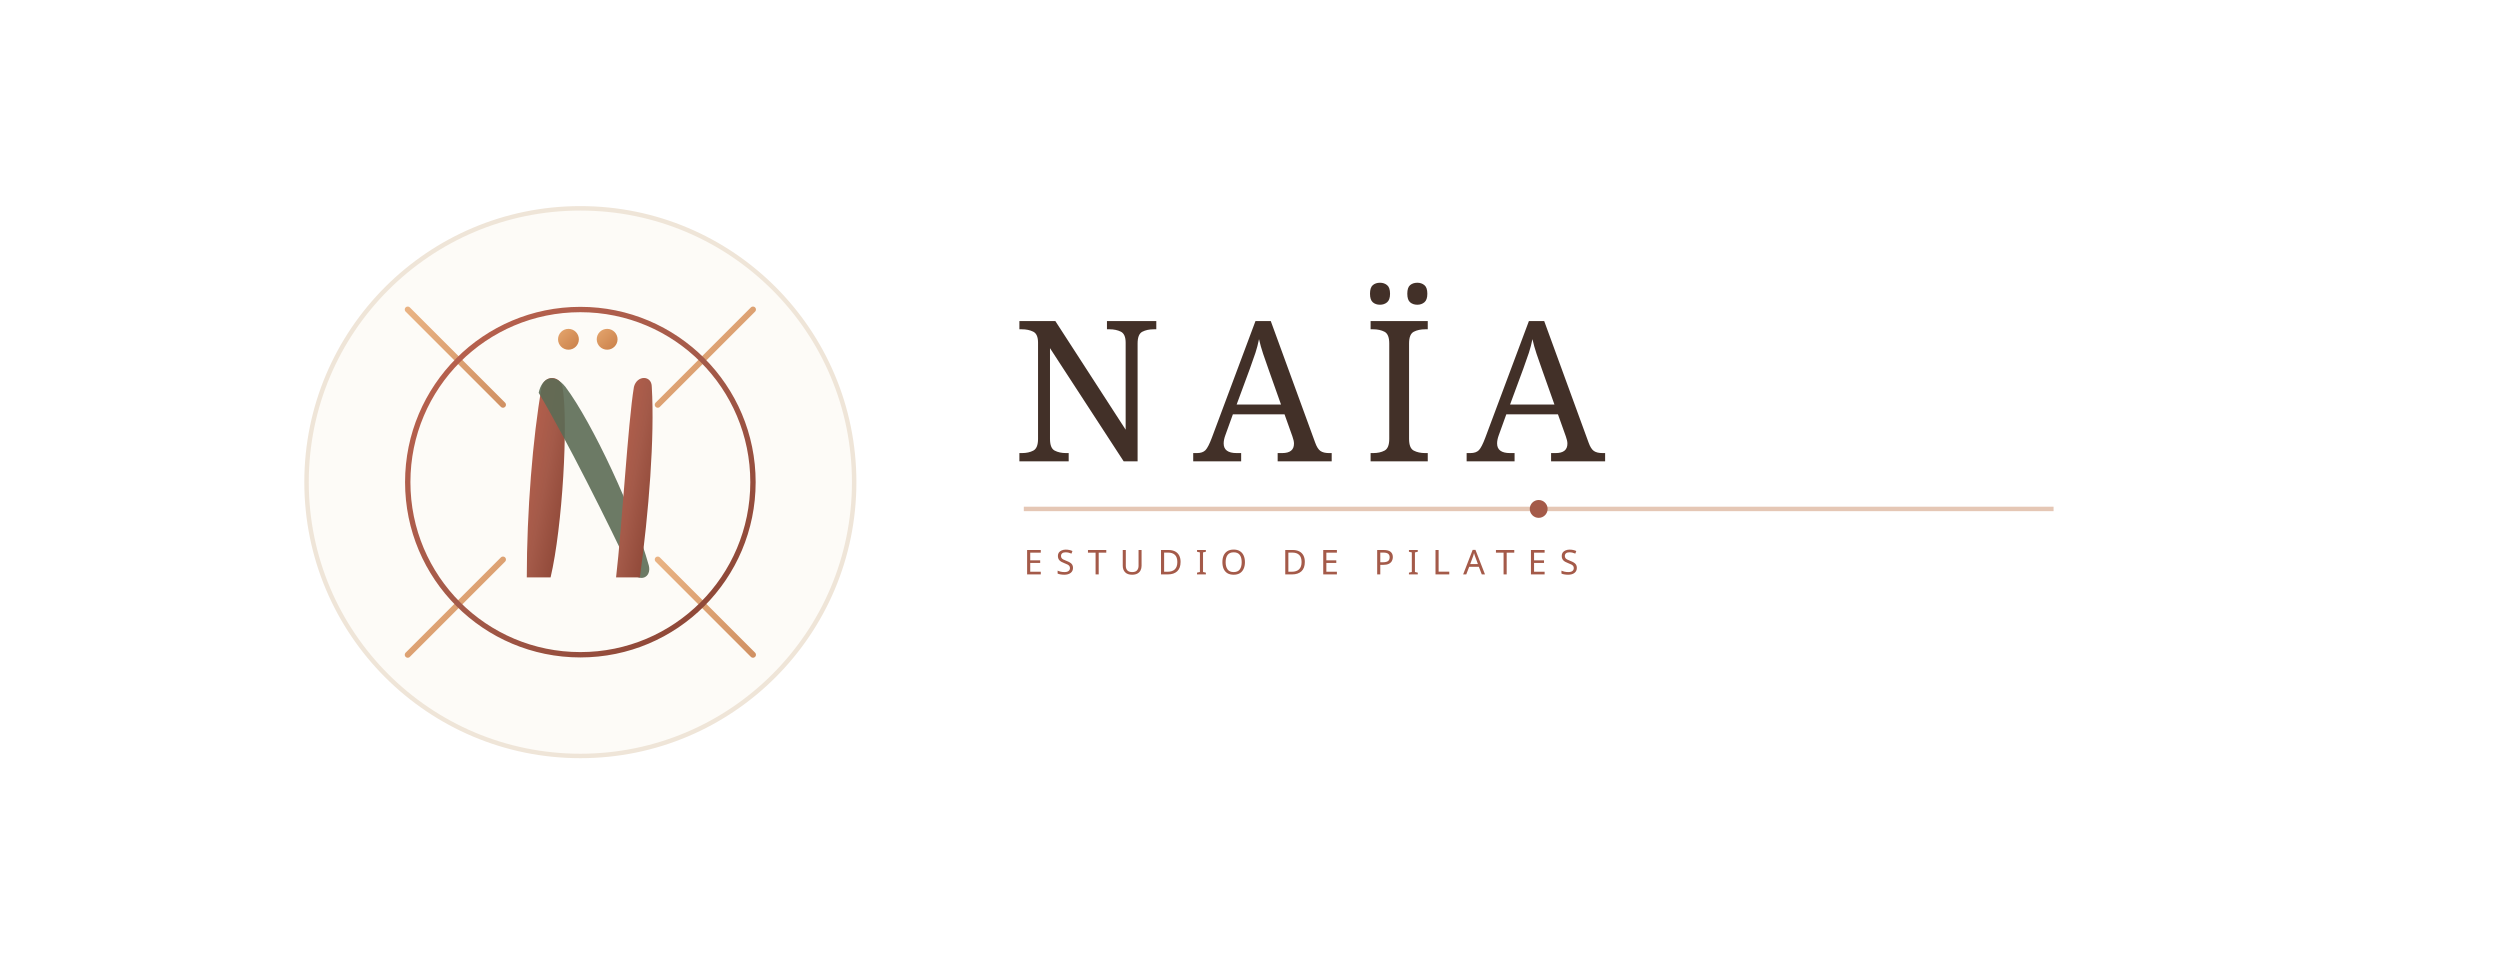
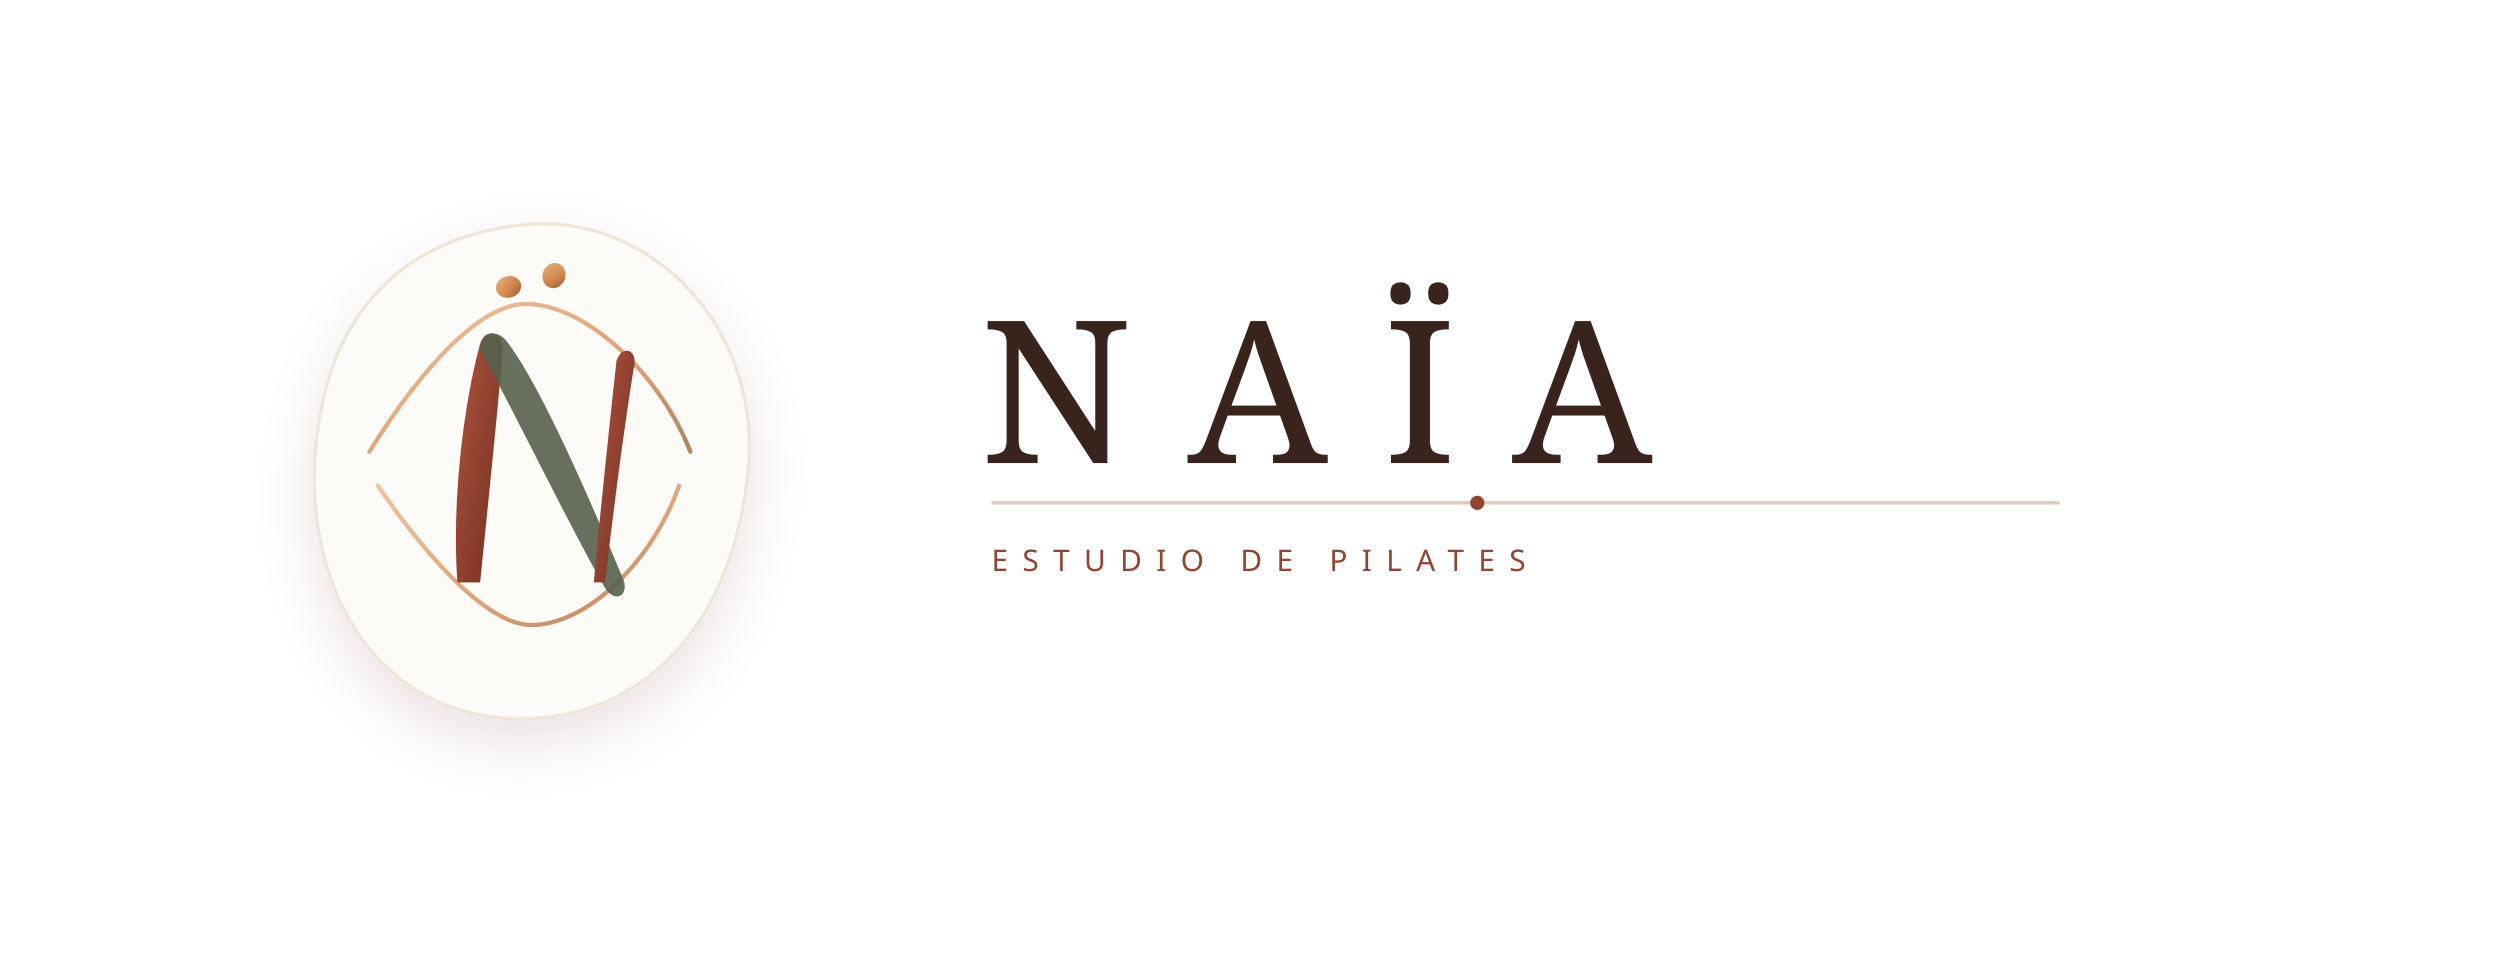
- <svg xmlns="http://www.w3.org/2000/svg" viewBox="0 0 840 320" width="100%" height="100%">
+ <svg xmlns="http://www.w3.org/2000/svg" viewBox="0 0 880 340" width="100%" height="100%">
  <defs>
-     <linearGradient id="terracottaGradEs" x1="0%" y1="0%" x2="100%" y2="100%">
-       <stop offset="0%" stop-color="#BC624E" />
-       <stop offset="50%" stop-color="#A45A49" />
-       <stop offset="100%" stop-color="#884232" />
+     <linearGradient id="terracottaBiomorphicEs" x1="0%" y1="0%" x2="100%" y2="100%">
+       <stop offset="0%" stop-color="#B25541" />
+       <stop offset="45%" stop-color="#934331" />
+       <stop offset="100%" stop-color="#722F20" />
    </linearGradient>
-     <linearGradient id="sunGradEs" x1="0%" y1="0%" x2="100%" y2="100%">
-       <stop offset="0%" stop-color="#E5A66E" />
-       <stop offset="100%" stop-color="#C97F49" />
+     <linearGradient id="duneSpecularEs" x1="0%" y1="0%" x2="100%" y2="100%">
+       <stop offset="0%" stop-color="#EAB17F" />
+       <stop offset="60%" stop-color="#CF854E" />
+       <stop offset="100%" stop-color="#9B592E" />
    </linearGradient>
+     <filter id="biomorphicShadowEs" x="-20%" y="-20%" width="140%" height="140%">
+       <feDropShadow dx="0" dy="8" stdDeviation="10" flood-color="#552216" flood-opacity="0.12" />
+     </filter>
  </defs>
  <style>
-     .vital-title-es {
+     .bio-title-es {
      font-family: 'Tenor Sans', 'Playfair Display', serif;
-       font-size: 66px;
+       font-size: 70px;
      font-weight: 400;
-       letter-spacing: 0.16em;
-       fill: #423028;
+       letter-spacing: 0.28em;
+       fill: #38241D;
    }
-     .vital-subtitle-es {
+     .bio-sub-es {
      font-family: 'Avenir Next', 'Montserrat', sans-serif;
-       font-size: 11.5px;
+       font-size: 10.5px;
      font-weight: 500;
-       letter-spacing: 0.38em;
-       fill: #A45A49;
+       letter-spacing: 0.48em;
+       fill: #934331;
    }
  </style>
-   <rect width="840" height="320" fill="transparent" />
-   <g transform="translate(50, 40)">
-     <g id="vital-icon-es" transform="translate(45, 12)">
-       <circle cx="100" cy="110" r="92" fill="#FDFBF7" stroke="#EFE5D8" stroke-width="1.5" />
-       <g stroke="url(#sunGradEs)" stroke-width="2" stroke-linecap="round" fill="none" opacity="0.85">
-         <path d="M 100 28 C 100 45, 100 45, 100 55" />
-         <path d="M 100 165 C 100 175, 100 175, 100 192" />
-         <path d="M 18 110 C 35 110, 35 110, 45 110" />
-         <path d="M 155 110 C 165 110, 165 110, 182 110" />
-         <path d="M 42 52 C 55 65, 65 75, 74 84" />
-         <path d="M 158 52 C 145 65, 135 75, 126 84" />
-         <path d="M 42 168 C 55 155, 65 145, 74 136" />
-         <path d="M 158 168 C 145 155, 135 145, 126 136" />
-       </g>
-       <circle cx="100" cy="110" r="58" fill="none" stroke="url(#terracottaGradEs)" stroke-width="1.8" />
-       <path d="M 82 142 C 82 120, 84 95, 87 78 C 88 74, 93 74, 94 78 C 96 90, 94 125, 90 142 Z" fill="url(#terracottaGradEs)" />
-       <path d="M 86 80 C 95 95, 110 125, 117 140 C 120 144, 124 142, 123 138 C 118 120, 104 90, 95 78 C 91 73, 87 75, 86 80 Z" fill="#5C6B55" opacity="0.9" />
-       <path d="M 112 142 C 114 125, 116 90, 118 78 C 119 74, 124 74, 124 78 C 125 95, 123 120, 120 142 Z" fill="url(#terracottaGradEs)" />
-       <circle cx="96" cy="62" r="3.5" fill="url(#sunGradEs)" />
-       <circle cx="109" cy="62" r="3.5" fill="url(#sunGradEs)" />
+   <rect width="880" height="340" fill="transparent" />
+   <g transform="translate(50, 45)">
+     <g id="biomorphic-sculpture-es" transform="translate(35, 10)" filter="url(#biomorphicShadowEs)">
+       <path d="M 100 24 C 145 20, 185 62, 178 114 C 172 165, 142 198, 98 198 C 50 198, 22 155, 26 104 C 30 52, 60 28, 100 24 Z" fill="#FDFBF7" stroke="#EFE5D8" stroke-width="1.2" />
+       <path d="M 45 104 C 65 72, 85 52, 100 52 C 122 52, 148 78, 158 104" fill="none" stroke="url(#duneSpecularEs)" stroke-width="1.5" stroke-linecap="round" opacity="0.75" />
+       <path d="M 48 116 C 68 145, 88 165, 102 165 C 122 165, 145 142, 154 116" fill="none" stroke="url(#duneSpecularEs)" stroke-width="1.5" stroke-linecap="round" opacity="0.75" />
+       <path d="M 76 150 C 74 122, 78 88, 84 66 C 86 60, 92 62, 92 68 C 90 92, 86 130, 84 150 Z" fill="url(#terracottaBiomorphicEs)" />
+       <path d="M 84 68 C 96 90, 118 135, 128 152 C 132 158, 137 154, 134 148 C 124 124, 106 82, 94 66 C 90 60, 84 62, 84 68 Z" fill="#55604C" opacity="0.9" />
+       <path d="M 124 150 C 126 128, 130 90, 132 72 C 134 66, 140 68, 138 75 C 134 100, 130 132, 128 150 Z" fill="url(#terracottaBiomorphicEs)" />
+       <ellipse cx="94" cy="46" rx="4.5" ry="3.8" fill="url(#duneSpecularEs)" transform="rotate(-15 94 46)" />
+       <ellipse cx="110" cy="42" rx="4" ry="4.5" fill="url(#duneSpecularEs)" transform="rotate(20 110 42)" />
    </g>
-     <g transform="translate(290, 115)">
-       <text x="0" y="0" class="vital-title-es">NAÏA</text>
-       <text x="4" y="38" class="vital-subtitle-es">ESTUDIO DE PILATES</text>
-       <line x1="4" y1="16" x2="350" y2="16" stroke="#E5C7B5" stroke-width="1.5" />
-       <circle cx="177" cy="16" r="3" fill="#A45A49" />
+     <g transform="translate(295, 118)">
+       <text x="0" y="0" class="bio-title-es">NAÏA</text>
+       <text x="4" y="38" class="bio-sub-es">ESTUDIO DE PILATES</text>
+       <line x1="4" y1="14" x2="380" y2="14" stroke="#E6C8B8" stroke-width="1.2" />
+       <circle cx="175" cy="14" r="2.5" fill="#934331" />
    </g>
  </g>
</svg>
